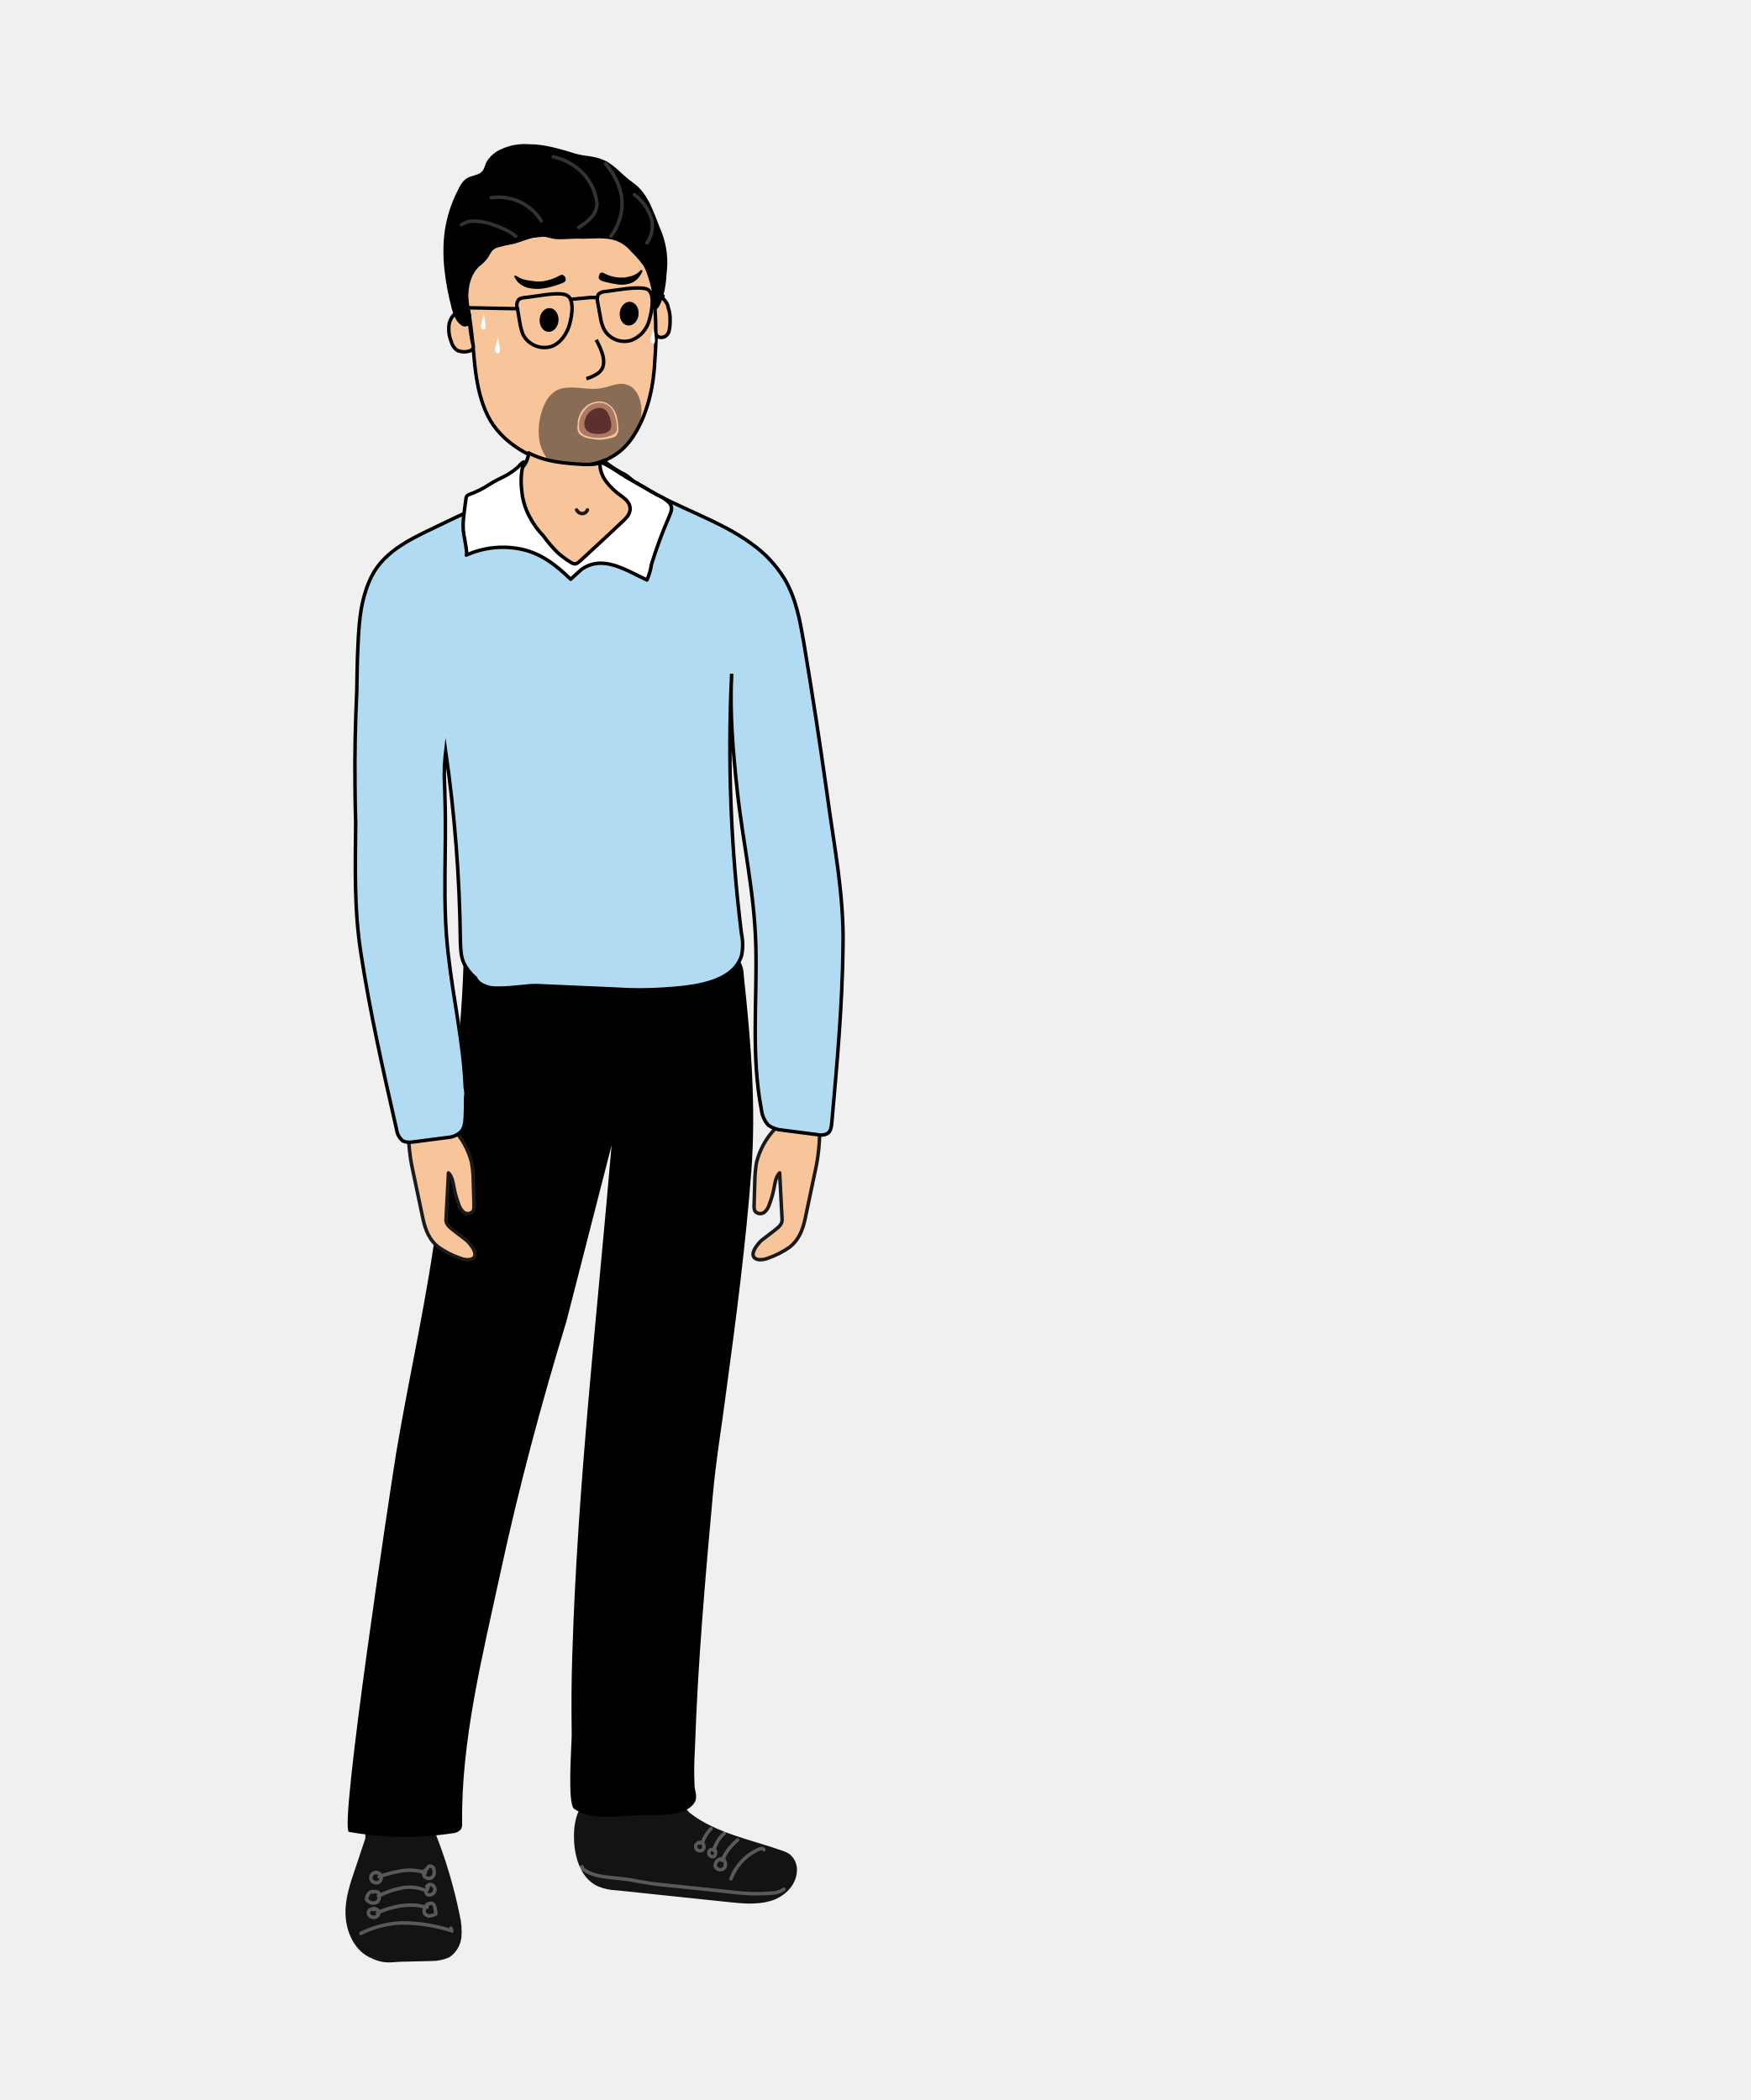
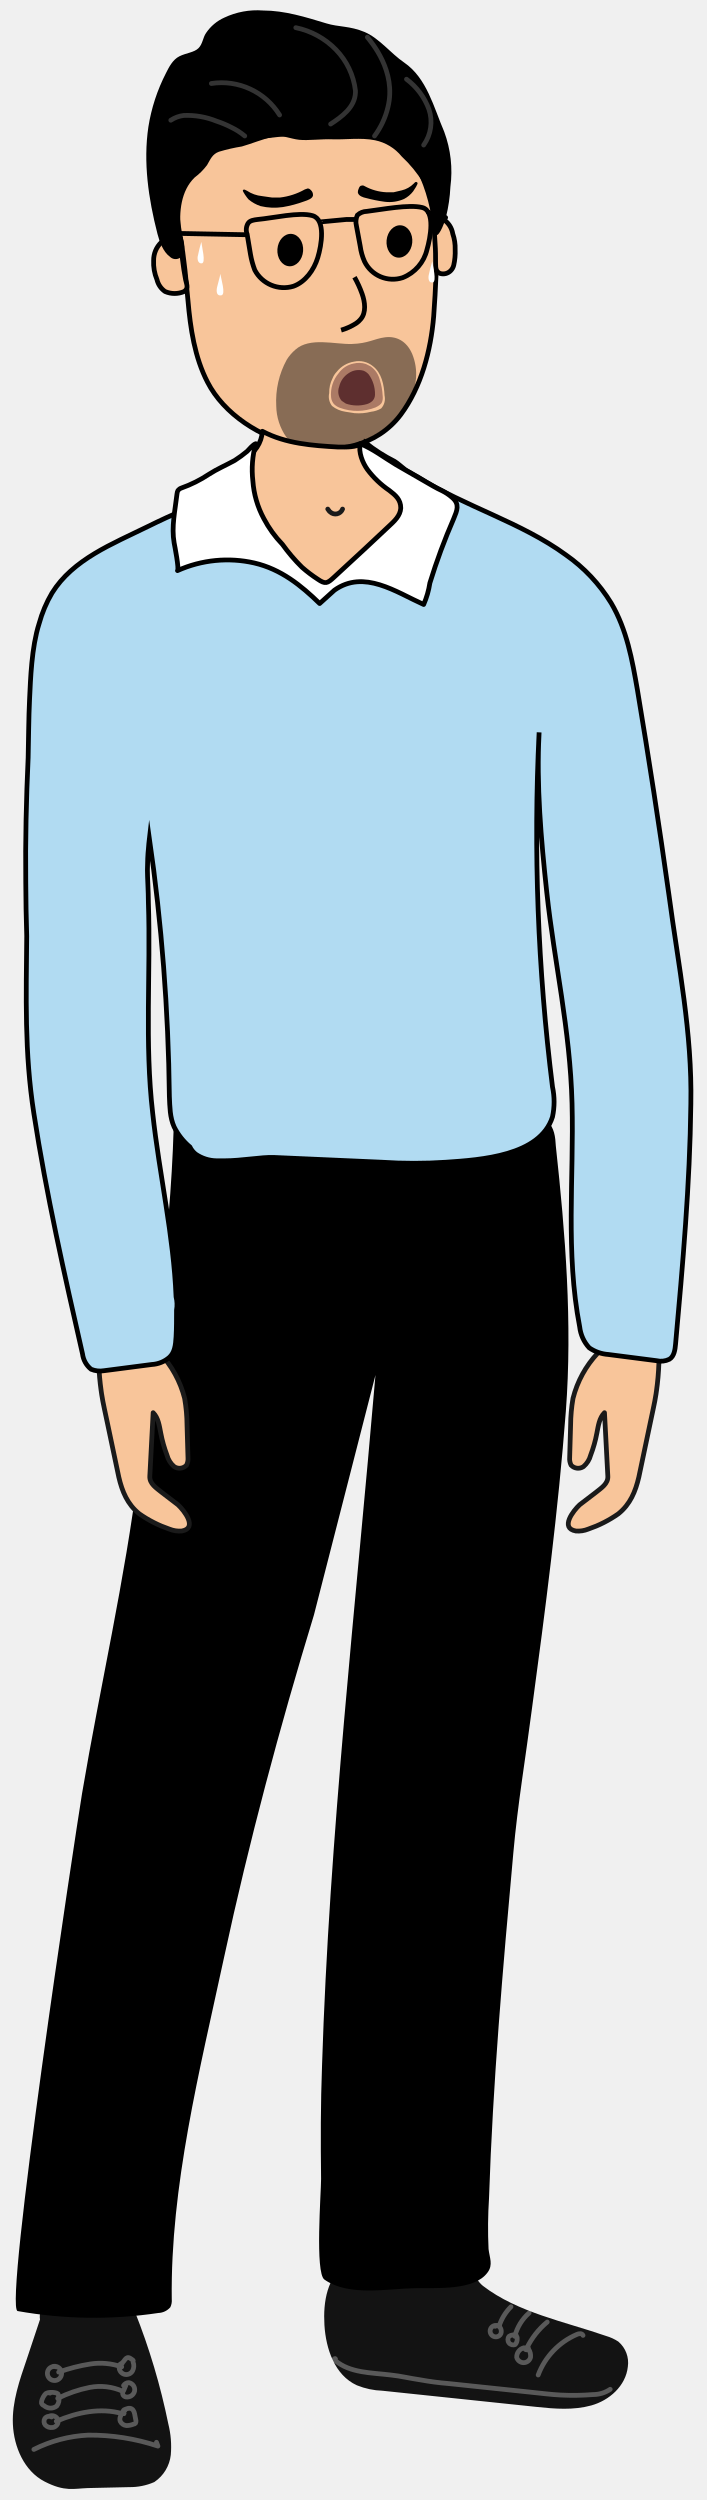
- <svg xmlns="http://www.w3.org/2000/svg" width="500" height="600" viewBox="0 0 500 600">
+ <svg xmlns="http://www.w3.org/2000/svg" width="148" height="524" viewBox="96 39 148 524">
  <path fill="#f8c59a" stroke="#000" stroke-linecap="round" stroke-linejoin="round" d="M171.5 66.4a25 25 0 0 0-4.7-.1 183 183 0 0 0-19.6 1.8c-5.2.6-11.5 1.9-13.5 7.5 0 .1-.1.2-.1.3a2.9 2.9 0 0 0-.2.9c-1.1 4.9.1 10.1.9 15 .1.5.1 1.1.2 1.6.4 2.9.6 5.8.9 8.6.5 5.8 1.4 11.9 4.1 17.1 6.8 13.3 30.5 20.1 40.5 6.8 4.3-5.8 6.3-13.4 6.9-20.6.2-2.9.4-5.9.5-8.8s.1-4.5 0-6.7a36.3 36.3 0 0 0-2.9-13.8 19.6 19.6 0 0 0-3.6-5.4c-2.3-2.7-6-3.9-9.4-4.2" />
  <path fill="#f8c59a" stroke="#000" stroke-linecap="round" stroke-linejoin="round" d="M130.6 100.1a4.2 4.2 0 0 1-1.7-2.5 9.2 9.2 0 0 1-.7-4 5.2 5.2 0 0 1 1.6-3.8l1-.7a6.4 6.4 0 0 1 2.4-.4h.5a.8.8 0 0 1 .2.5 60 60 0 0 0 1 8.4c.2 1 .7 1.8-.3 2.5a5 5 0 0 1-4 0M190.5 95.7a2.4 2.4 0 0 0 .6-1.1 12.3 12.3 0 0 0 .3-3.3 9.1 9.1 0 0 0-.5-3.3 4.4 4.4 0 0 0-2.1-3.1l-.9-.3c-.3 0-.8 0-.9.2s-.1.2-.1.4l.3 5c.1 1.3.1 2.6.1 3.9s.1 1.8.9 2.2a2.2 2.2 0 0 0 2.3-.6" />
  <path d="M127.1 65.6c-1.1 7.4 0 15 1.9 22.4.4 1.6 1.2 3.8 2.6 4.8a1.7 1.7 0 0 0 2.9-1c.5-1.6-.4-3-.6-4.5-.4-3.8 0-8.3 2.9-11.1a12.8 12.8 0 0 0 2.6-2.6c.7-1.2 1.1-2.3 2.5-2.8a37 37 0 0 1 4.8-1.1c2.1-.6 4.2-1.5 6.4-2s3.7.4 5.6.6 4.7-.2 7.1-.1 5.9-.4 8.8.2a9.7 9.7 0 0 1 5.6 3.4 26.4 26.4 0 0 1 4.5 5.5c1.3 2.1 1.5 4.4 1.8 6.8.1.6.1 4 .9 4.2s2-3.3 2.1-3.9a32 32 0 0 0 .9-6.2 24.1 24.1 0 0 0-1.3-11.6c-2.2-5.1-3.6-11.2-8.4-14.5-2.8-1.9-5.2-5.1-8.3-6.4s-5.4-1-8-1.8c-4.3-1.3-8.7-2.7-13.3-2.7a16.1 16.1 0 0 0-8.1 1.5 9.1 9.1 0 0 0-3.8 3.2c-.7 1-.7 2.3-1.6 3.2s-2.6 1-4 1.7-2.2 2.3-2.8 3.5a37.4 37.4 0 0 0-3.7 11.3" />
  <g fill="none" stroke="#fff" stroke-linecap="round" stroke-linejoin="round" opacity=".2">
    <path d="M184.8 69.4a8.3 8.3 0 0 0 1.1-7.5 13.8 13.8 0 0 0-4.7-6.3M174.5 67.5a16.5 16.5 0 0 0 2.8-6c1.9-7.6-3.6-13.8-4.3-14.7M165.3 65c2.3-1.5 5.1-3.5 5.2-6.6V58a14.8 14.8 0 0 0-4.1-8.6 16.3 16.3 0 0 0-8.4-4.6M154.6 63.1a14.3 14.3 0 0 0-14.3-6.6M147.3 67.5a13.4 13.4 0 0 0-2.8-1.8 20.5 20.5 0 0 0-3.1-1.3 16.5 16.5 0 0 0-6.9-1.2 6.3 6.3 0 0 0-2.7 1" />
  </g>
  <ellipse cx="179.8" cy="89.7" rx="3.4" ry="2.7" transform="rotate(-84.4 179.71 89.701)" />
  <path fill="none" stroke="#000" stroke-miterlimit="10" d="M172.9 83.3a3 3 0 0 0-2 .8 3.3 3.3 0 0 0-.2 2.2l.8 4.3a11.7 11.7 0 0 0 .9 3.2 6.6 6.6 0 0 0 8 3.4 8.4 8.4 0 0 0 5.1-5.9c.7-2.4 1.8-8.1-1-8.8s-8.3.4-11.6.8ZM150 85c-.8.1-1.6.2-2 .8a2.6 2.6 0 0 0-.2 2.3l.7 4.2a18 18 0 0 0 .9 3.3 6.9 6.9 0 0 0 8.1 3.4c2.5-.9 4.3-3.4 5.1-6s1.7-8-1.1-8.8-8.2.5-11.5.8ZM170.4 85h-1.8l-5.3.5c-.1 0-.1.1-.1 0" />
  <path fill="none" stroke="#000" stroke-linecap="round" stroke-miterlimit="10" d="m147.6 88.2-15.4-.3" />
  <path fill="none" stroke="#000" stroke-miterlimit="10" d="M167.5 108.2a12.3 12.3 0 0 0 3.1-1.4 4.3 4.3 0 0 0 1-.9c1.2-1.4.9-3.6.3-5.3a22 22 0 0 0-1.6-3.5" />
  <path fill="none" stroke="#000" stroke-linecap="round" stroke-miterlimit="10" d="m185.8 83.5 3.6 1.1" />
  <ellipse cx="156.8" cy="91.4" rx="3.4" ry="2.7" transform="rotate(-85.8 156.827 91.387)" />
  <path d="M156.1 114.4a9.1 9.1 0 0 1 1.8-2.1c3-2.7 8.3-1.1 11.8-1.2s4.7-1.1 7-1.4 4.5.7 5.7 3.5a11.1 11.1 0 0 1-.8 10c-3.7 6.8-12.2 10.5-19.7 9.9h-.5c-2.4-.2-4-.5-5.4-2.5a11.7 11.7 0 0 1-2.1-6.5 18.1 18.1 0 0 1 2.2-9.7m9.6 3.9a6.4 6.4 0 0 0-.7 3.1 3.2 3.2 0 0 0 .6 2.7 5.8 5.8 0 0 0 2.8 1.2l1.9.3a10.4 10.4 0 0 0 3.5-.3 5.2 5.2 0 0 0 2.1-.7 3 3 0 0 0 .7-2.7c-.1-2.2-.6-4.8-2.5-6.2a4.6 4.6 0 0 0-3.9-.9 5.8 5.8 0 0 0-3.6 2.1 4.2 4.2 0 0 0-.9 1.4" opacity=".45" />
  <path fill="#5e2f2f" d="m172.7 115.3 1 .5a4.9 4.9 0 0 1 1.9 2.8 12.8 12.8 0 0 1 .6 3.3 2.8 2.8 0 0 1-.1 1.3c-.2.6-.8.9-1.4 1.2a10.5 10.5 0 0 1-7.4.1 3.5 3.5 0 0 1-1.3-.8 2.5 2.5 0 0 1-.6-1.4 6.8 6.8 0 0 1 1.6-5.1 5 5 0 0 1 3.1-2 4.6 4.6 0 0 1 2.6.1" opacity=".5" />
  <path fill="#5e2f2f" d="M172.2 116.7a2.8 2.8 0 0 1 1.1.8 7 7 0 0 1 1.3 4.2 1.9 1.9 0 0 1-.5 1.3 2.9 2.9 0 0 1-1.2.7 7.3 7.3 0 0 1-4.4-.1l-.9-.6a3 3 0 0 1-.5-3 4.5 4.5 0 0 1 2-2.8 3.7 3.7 0 0 1 3.1-.5" />
  <path d="M148.1 80.8a7.7 7.7 0 0 0 2.5 1.4 12.3 12.3 0 0 0 4.7.2 25 25 0 0 0 4.5-1.2c.6-.2 1.9-.6 1.8-1.4a1.3 1.3 0 0 0-.3-.8c-.2-.2-.4-.5-.8-.5l-.6.2a13.8 13.8 0 0 1-5.2 1.7H153l-2.1-.3a6.8 6.8 0 0 1-3.1-1.1l-.4-.2c-.2-.1-.4-.1-.5.1s.9 1.6 1.2 1.9M182.6 79.1a5.8 5.8 0 0 1-1.9 1.6 7.7 7.7 0 0 1-4 .6 31 31 0 0 1-4-.8c-.5-.1-1.6-.4-1.7-1.2a1.9 1.9 0 0 1 .2-.8c.1-.3.3-.6.6-.6a.7.7 0 0 1 .6.1 10.6 10.6 0 0 0 4.6 1.3h1.5l1.7-.4a5.2 5.2 0 0 0 2.5-1.4l.3-.3c.2-.1.3-.1.5.1s-.7 1.5-.9 1.8" />
  <path fill="#fff" d="M138.2 89.7a29 29 0 0 0-.7 2.8c-.2.6-.1 1.8.8 1.7s0-3.5-.1-4.5M186.6 93.8a27 27 0 0 0-.7 2.7c-.2.7-.1 1.9.8 1.7s0-3.5-.1-4.5M142.2 96.4c-.2 1-.5 1.9-.7 2.8s-.1 1.9.9 1.7-.1-3.5-.2-4.5" />
  <path stroke="#000" stroke-linecap="round" stroke-linejoin="round" d="m104.9 525.2-2.8 8.4c-1.5 4.4-3.1 8.9-2.9 13.5s2.3 9.5 6.4 11.6 5.8 1.4 8.8 1.3l8.7-.2a12.1 12.1 0 0 0 5-1 7.4 7.4 0 0 0 3.2-5.3 19.2 19.2 0 0 0-.5-6.3 138 138 0 0 0-7-23.5c-.6-1.6-1.4-3.2-3.1-3.8a10.5 10.5 0 0 0-3.1-.3 49 49 0 0 0-7.6.9 9.8 9.8 0 0 0-3.8 1.5 3.1 3.1 0 0 0-1.3 3.2" opacity=".92" />
  <g fill="none" stroke="#fff" stroke-linecap="round" stroke-linejoin="round" opacity=".3">
    <path d="m128.8 550.9.3.8a45.1 45.1 0 0 0-14.6-2.3 28.4 28.4 0 0 0-11.4 3M121.5 535.1a13.5 13.5 0 0 0-6.6-.6 35.5 35.5 0 0 0-6.6 1.7M121.7 540.2a11.6 11.6 0 0 0-6.9-.8 26.6 26.6 0 0 0-6.7 2.3M121.8 544.8c0-.1.3 0 .2.1h-.4c-4.5-1.3-9.4-.3-13.8 1.6" />
    <path d="M107.1 535a1.5 1.5 0 0 1 1 2.8 1.5 1.5 0 0 1-1.9-2.2 1.4 1.4 0 0 1 1.6-.5M106.1 540.5a3.7 3.7 0 0 1 1.8.1c.1.1.3.1.3.3a.6.6 0 0 1 .1.4 2.3 2.3 0 0 1-.4 2 2.1 2.1 0 0 1-2.7-.1.8.8 0 0 1-.5-.5 1.7 1.7 0 0 1 .1-.7 3.9 3.9 0 0 1 .6-1.1.9.9 0 0 1 1.1-.3M106.4 545.4a1.4 1.4 0 0 1 1.6.5 1.2 1.2 0 0 1-.3 1.6 1.1 1.1 0 0 1-.7.3 1.7 1.7 0 0 1-1.5-.5 1.2 1.2 0 0 1-.1-1.4 1.1 1.1 0 0 1 1.4-.3M122 544.1c.5-.2 1.1-.5 1.6-.2s.6.9.7 1.5l.2 1a.9.9 0 0 1-.1.5.5.5 0 0 1-.4.2 4 4 0 0 1-1.5.3 1.6 1.6 0 0 1-1.3-.9 1.4 1.4 0 0 1 0-.9 6 6 0 0 1 .7-1.4h.3M121.9 539a1.3 1.3 0 0 1 1.1-.6 1.5 1.5 0 0 1 1.2 1.8 1.6 1.6 0 0 1-1.8 1.2.9.9 0 0 1-.6-.4.8.8 0 0 1 .1-.9l.5-1.2M121.4 534.4c.7-.3.9-1.7 1.9-1.1s.5.5.6.8a2.2 2.2 0 0 1-.1 1.8 1.5 1.5 0 0 1-2.8-.4c-.1-.3 0-1.2.6-1.1" />
  </g>
  <path stroke="#000" stroke-linecap="round" stroke-linejoin="round" d="M222.9 529.1a8.8 8.8 0 0 1 2.4 1.1 5.3 5.3 0 0 1 1.8 4.8c-.4 3.8-3.7 6.7-7.3 7.7s-7.5.7-11.2.3l-32.4-3.4a15.1 15.1 0 0 1-5.2-1.1c-4.4-2-6.2-7.3-6.5-12.2s.6-9.8 4.4-12.5 5.6-2 8.5-2.2 10.3-2.2 13.6-.6 3.4 5.5 5.9 7.5c7.4 5.7 17.4 7.6 26 10.6" opacity=".92" />
  <g fill="none" stroke="#fff" stroke-linecap="round" stroke-linejoin="round" opacity=".3">
    <path d="M218.2 528.5c-.2-.5-.9-.4-1.3-.2a15 15 0 0 0-8.1 8.5M210.7 525.7a16.4 16.4 0 0 0-4.3 5.5c.1.1.3 0 .3-.2M206.9 523.8a9.7 9.7 0 0 0-3 4.9M203.1 522.5a10.1 10.1 0 0 0-2.5 4.1s.2 0 .1-.1M223.9 539.8a6.4 6.4 0 0 1-3.6 1.1 52 52 0 0 1-6.8.1c-2.1-.1-4.2-.4-6.3-.6l-17.1-1.8a60 60 0 0 1-6.1-.8c-2.1-.3-4.1-.8-6.1-1-4.1-.5-8.5-.4-11.6-3q-.3-.1-.3-.3c.1-.2.4-.2.3 0" />
    <path d="M206.5 531.4h.3a2.5 2.5 0 0 1 .4 1.7 1.5 1.5 0 0 1-2.9 0 2 2 0 0 1 1.5-2c.3 0 .7.1.7.4a.4.4 0 0 1-.5-.2M203.7 528.4a.4.4 0 0 1 .5.2.7.7 0 0 1 .2.6 1.7 1.7 0 0 1-.4 1.2 1.1 1.1 0 0 1-1.3-1.7 1.6 1.6 0 0 1 1.5-.2M199.8 526.6c.1-.2.4-.2.6-.2l.4.4a1.5 1.5 0 0 1 .2 1.3 1 1 0 0 1-.4.5 1.2 1.2 0 1 1-.2-2.1" />
  </g>
  <path fill-rule="evenodd" d="M161.8 377.5c-7.2 23.6-13.6 47.5-18.8 71.6s-11.3 48.2-11 71.8a3.2 3.2 0 0 1-.3 1.7 3.5 3.5 0 0 1-2.5 1.2 91.3 91.3 0 0 1-29.5-.4c-3-.5 12-99.3 13.5-108.5 3.8-22.5 9-44.8 11.8-67.4s6.7-47.9 7.4-72.1a4.2 4.2 0 0 1 .3-1.3 1.8 1.8 0 0 1 .9-.6c5-2.7 10.2-1.8 15.6-1.9s13-.1 19.5 0c12 .2 24 .6 36 .6 2.1.1 4.5.2 6 1.7s1.7 3.4 1.8 5.3c2 18.4 3.5 37.1 2.1 55.6-1.6 20.9-4.3 41.6-7.1 62.3-1.3 10.1-3 20.1-3.9 30.2-2.2 24.2-4.3 48.2-5.1 72.4a96 96 0 0 0-.1 10.7c.2 1.8 1 3.3-.2 4.9-2.8 3.9-10.9 3.2-15.1 3.3-5.9.1-14 1.8-19.1-1.8-2-1.4-.7-18.1-.7-21.1-.1-7.9-.1-15.8.2-23.8 1.5-48 7.1-96.6 11.2-144.7" />
  <path fill="#f8c59a" stroke="#1a1a1a" stroke-linecap="round" stroke-linejoin="round" d="M233.6 330.5c0 .2-.1.5-.1.7-.3 2-.8 4-1.2 6l-2.4 11.4c-.7 3-1.8 5.7-4.3 7.7a24.9 24.9 0 0 1-6.3 3.2 5.7 5.7 0 0 1-2.6.4c-3.4-.6-.5-4.3.8-5.5l3.4-2.6c1.1-.9 2.6-1.8 2.5-3.4l-.7-13.3c-1.1 1.1-1.3 2.8-1.6 4.3a26.4 26.4 0 0 1-1.3 4.6 4.7 4.7 0 0 1-1.5 2.4 2 2 0 0 1-2.6-.3 3 3 0 0 1-.3-1.6l.2-6.8a34.3 34.3 0 0 1 .5-5.6 21.6 21.6 0 0 1 5.2-9.5 5.2 5.2 0 0 1 1.6-1.4 4.5 4.5 0 0 1 2.3-.3 21.6 21.6 0 0 1 7.2.8c1.8.6 1.8 1.3 1.7 3.1a55 55 0 0 1-.5 5.7M117.2 330.5c0 .2.1.5.1.7.3 2 .8 4 1.2 6l2.4 11.4c.7 3 1.8 5.7 4.3 7.7a24.9 24.9 0 0 0 6.3 3.2 5.7 5.7 0 0 0 2.6.4c3.4-.6.5-4.3-.8-5.5l-3.4-2.6c-1.1-.9-2.6-1.8-2.5-3.4l.7-13.3c1.1 1.1 1.3 2.8 1.6 4.3a26.4 26.4 0 0 0 1.3 4.6 4.7 4.7 0 0 0 1.5 2.4 2 2 0 0 0 2.6-.3 3 3 0 0 0 .3-1.6l-.2-6.8a34.3 34.3 0 0 0-.5-5.6 21.6 21.6 0 0 0-5.2-9.5 5.2 5.2 0 0 0-1.6-1.4 4.5 4.5 0 0 0-2.3-.3 21.9 21.9 0 0 0-7.2.8c-1.8.6-1.8 1.3-1.7 3.1a55 55 0 0 0 .5 5.7" />
  <path fill="#b1dbf2" stroke="#000" stroke-miterlimit="10" d="M101.6 235.2c-.1-3.8-.2-7.5-.2-11.3-.1-8.7.1-17.4.5-26.1.1-4.1.1-8.2.3-12.3s.4-10.8 2-15.8a26.2 26.2 0 0 1 2.7-6.4c4.4-7.1 12.7-10.3 20-13.9 5.3-2.6 10.7-5.1 16.7-6.2h1.3a4.8 4.8 0 0 1 2 1.5 120 120 0 0 0 10.9 11.6c1.7 1.6 5.8 6.2 8.3 5.6s5.8-5.1 8-6.8a7.9 7.9 0 0 1 3.9-2.1c1.8-.3 3.5.4 5.2.2s5.2-1.7 5-1.9l-5.5-5.3a30 30 0 0 1-2.9-3.2 16.7 16.7 0 0 0-2.3-2.3 15.9 15.9 0 0 1-4.6-6 4.2 4.2 0 0 1-.3-2.7 35 35 0 0 0 6.1 3.9c.8.5 1.5 1.2 2.3 1.8l2.8 1.6c9.5 6 21.5 9.4 30.8 16.2a34 34 0 0 1 9.5 10.1c3.3 5.6 4.4 11.9 5.5 18.2q3.6 21.5 6.6 42.9c2 15 4.9 28.9 4.6 43.9-.2 16.9-1.7 33.6-3.2 50.3-.1 1.2-.3 2.6-1.3 3.2a4 4 0 0 1-2.7.3l-10.1-1.3a8 8 0 0 1-4-1.4 7.8 7.8 0 0 1-2-4.4c-3-15.6-1.2-31.2-1.6-46.8s-3.7-29.5-5.3-44.3c-1.2-11.1-2.2-22.5-1.6-33.5a430.4 430.4 0 0 0 2.8 74.3 14.9 14.9 0 0 1 0 6.3c-2.6 8.2-15 9-22.3 9.5a101 101 0 0 1-13.5 0l-22.6-1c-2.6-.1-6.7.7-10.3.7h-1.7a7.9 7.9 0 0 1-4.4-1.4 4.4 4.4 0 0 1-1.2-1.5 13.1 13.1 0 0 1-3.3-4.2c-.9-2-.9-4.2-1-6.4a413.5 413.5 0 0 0-4.2-54.2c-.1.8-.1 1.6-.2 2.4s-.2 2.9-.2 4.4.2 4.5.2 6.7c.5 14.7-.8 29.5.9 44.2 1.4 12.9 4.4 25.7 4.9 38.5a6.8 6.8 0 0 1 .1 2.8c0 1.9 0 3.8-.1 5.6s-.3 3.3-1.4 4.3a6.1 6.1 0 0 1-3.7 1.5l-10 1.3a4.9 4.9 0 0 1-2.7-.3 4.9 4.9 0 0 1-1.8-3.2c-3.8-16.7-7.6-33.5-10.2-50.4-2-12.8-1.6-24.7-1.5-37.2Z" />
  <path fill="#f8c59a" stroke="#000" stroke-linecap="round" stroke-linejoin="round" d="M181.7 143.5a19.6 19.6 0 0 1 4.2 3.9 5.5 5.5 0 0 1 1.2 2.7c.2 1.8-.9 3.4-2.1 4.7a13.9 13.9 0 0 1-6.3 3.7c-2.1.5-4.3.7-6.5 1.2a21.2 21.2 0 0 0-7.4 3.6 3.2 3.2 0 0 1-2.4.9 4.7 4.7 0 0 1-.9-.6c-2.8-2.2-5.9-5.1-9.2-6.6s-5.9-1-8.3-3.3-5.7-5.8-5.1-9.3a8.5 8.5 0 0 1 .9-2.2c1.7-3 4.5-5.2 7.4-7.1a6.9 6.9 0 0 0 3.8-5.7c4.9 2.6 10.5 3 15.9 3.3 1.8 0 3.6.1 5.1-.8-.2 5.3 6 8.8 9.7 11.6" />
  <path fill="none" stroke="#1a1a1a" stroke-linecap="round" stroke-linejoin="round" d="M167.8 145.7a1.6 1.6 0 0 1-2.6.6c-.2-.1-.3-.4-.5-.6" />
  <path fill="#fff" stroke="#000" stroke-linecap="round" stroke-linejoin="round" d="M180 145.5c-.1 1.6-1.3 2.7-2.6 3.9l-4.8 4.5-6.6 6.1c-1.4 1.3-1.8 1.5-3.4.4a28.5 28.5 0 0 1-3.3-2.5 37 37 0 0 1-4.1-4.8 23.2 23.2 0 0 1-3.9-5.4 19.5 19.5 0 0 1-2.3-7.9 20.5 20.5 0 0 1 .6-7.8c-.6.2-1.3 1.1-1.8 1.6a25 25 0 0 1-2.6 1.9c-1.8 1-3.7 1.8-5.4 2.9a26.2 26.2 0 0 1-5.8 2.9 1.5 1.5 0 0 0-.7.5 1.9 1.9 0 0 0-.2.7c-.4 3.5-1.2 6.9-.6 10.3.1.5 1.1 5.6.7 5.8a25.5 25.5 0 0 1 16.1-1.6c5.6 1.3 9.8 4.7 13.7 8.5l3.1-2.8c6.2-4.4 12.9.4 18.7 3a17.8 17.8 0 0 0 1.3-4.5 128 128 0 0 1 5-13.5c.7-1.7 1.3-3-.3-4.4s-2.7-1.6-4-2.4l-7.8-4.5c-2.5-1.5-4.8-3.3-7.5-4.4-.4 1.8.5 4 1.5 5.4a19.2 19.2 0 0 0 4.6 4.4c1.3 1 2.4 1.9 2.4 3.7" />
</svg>
